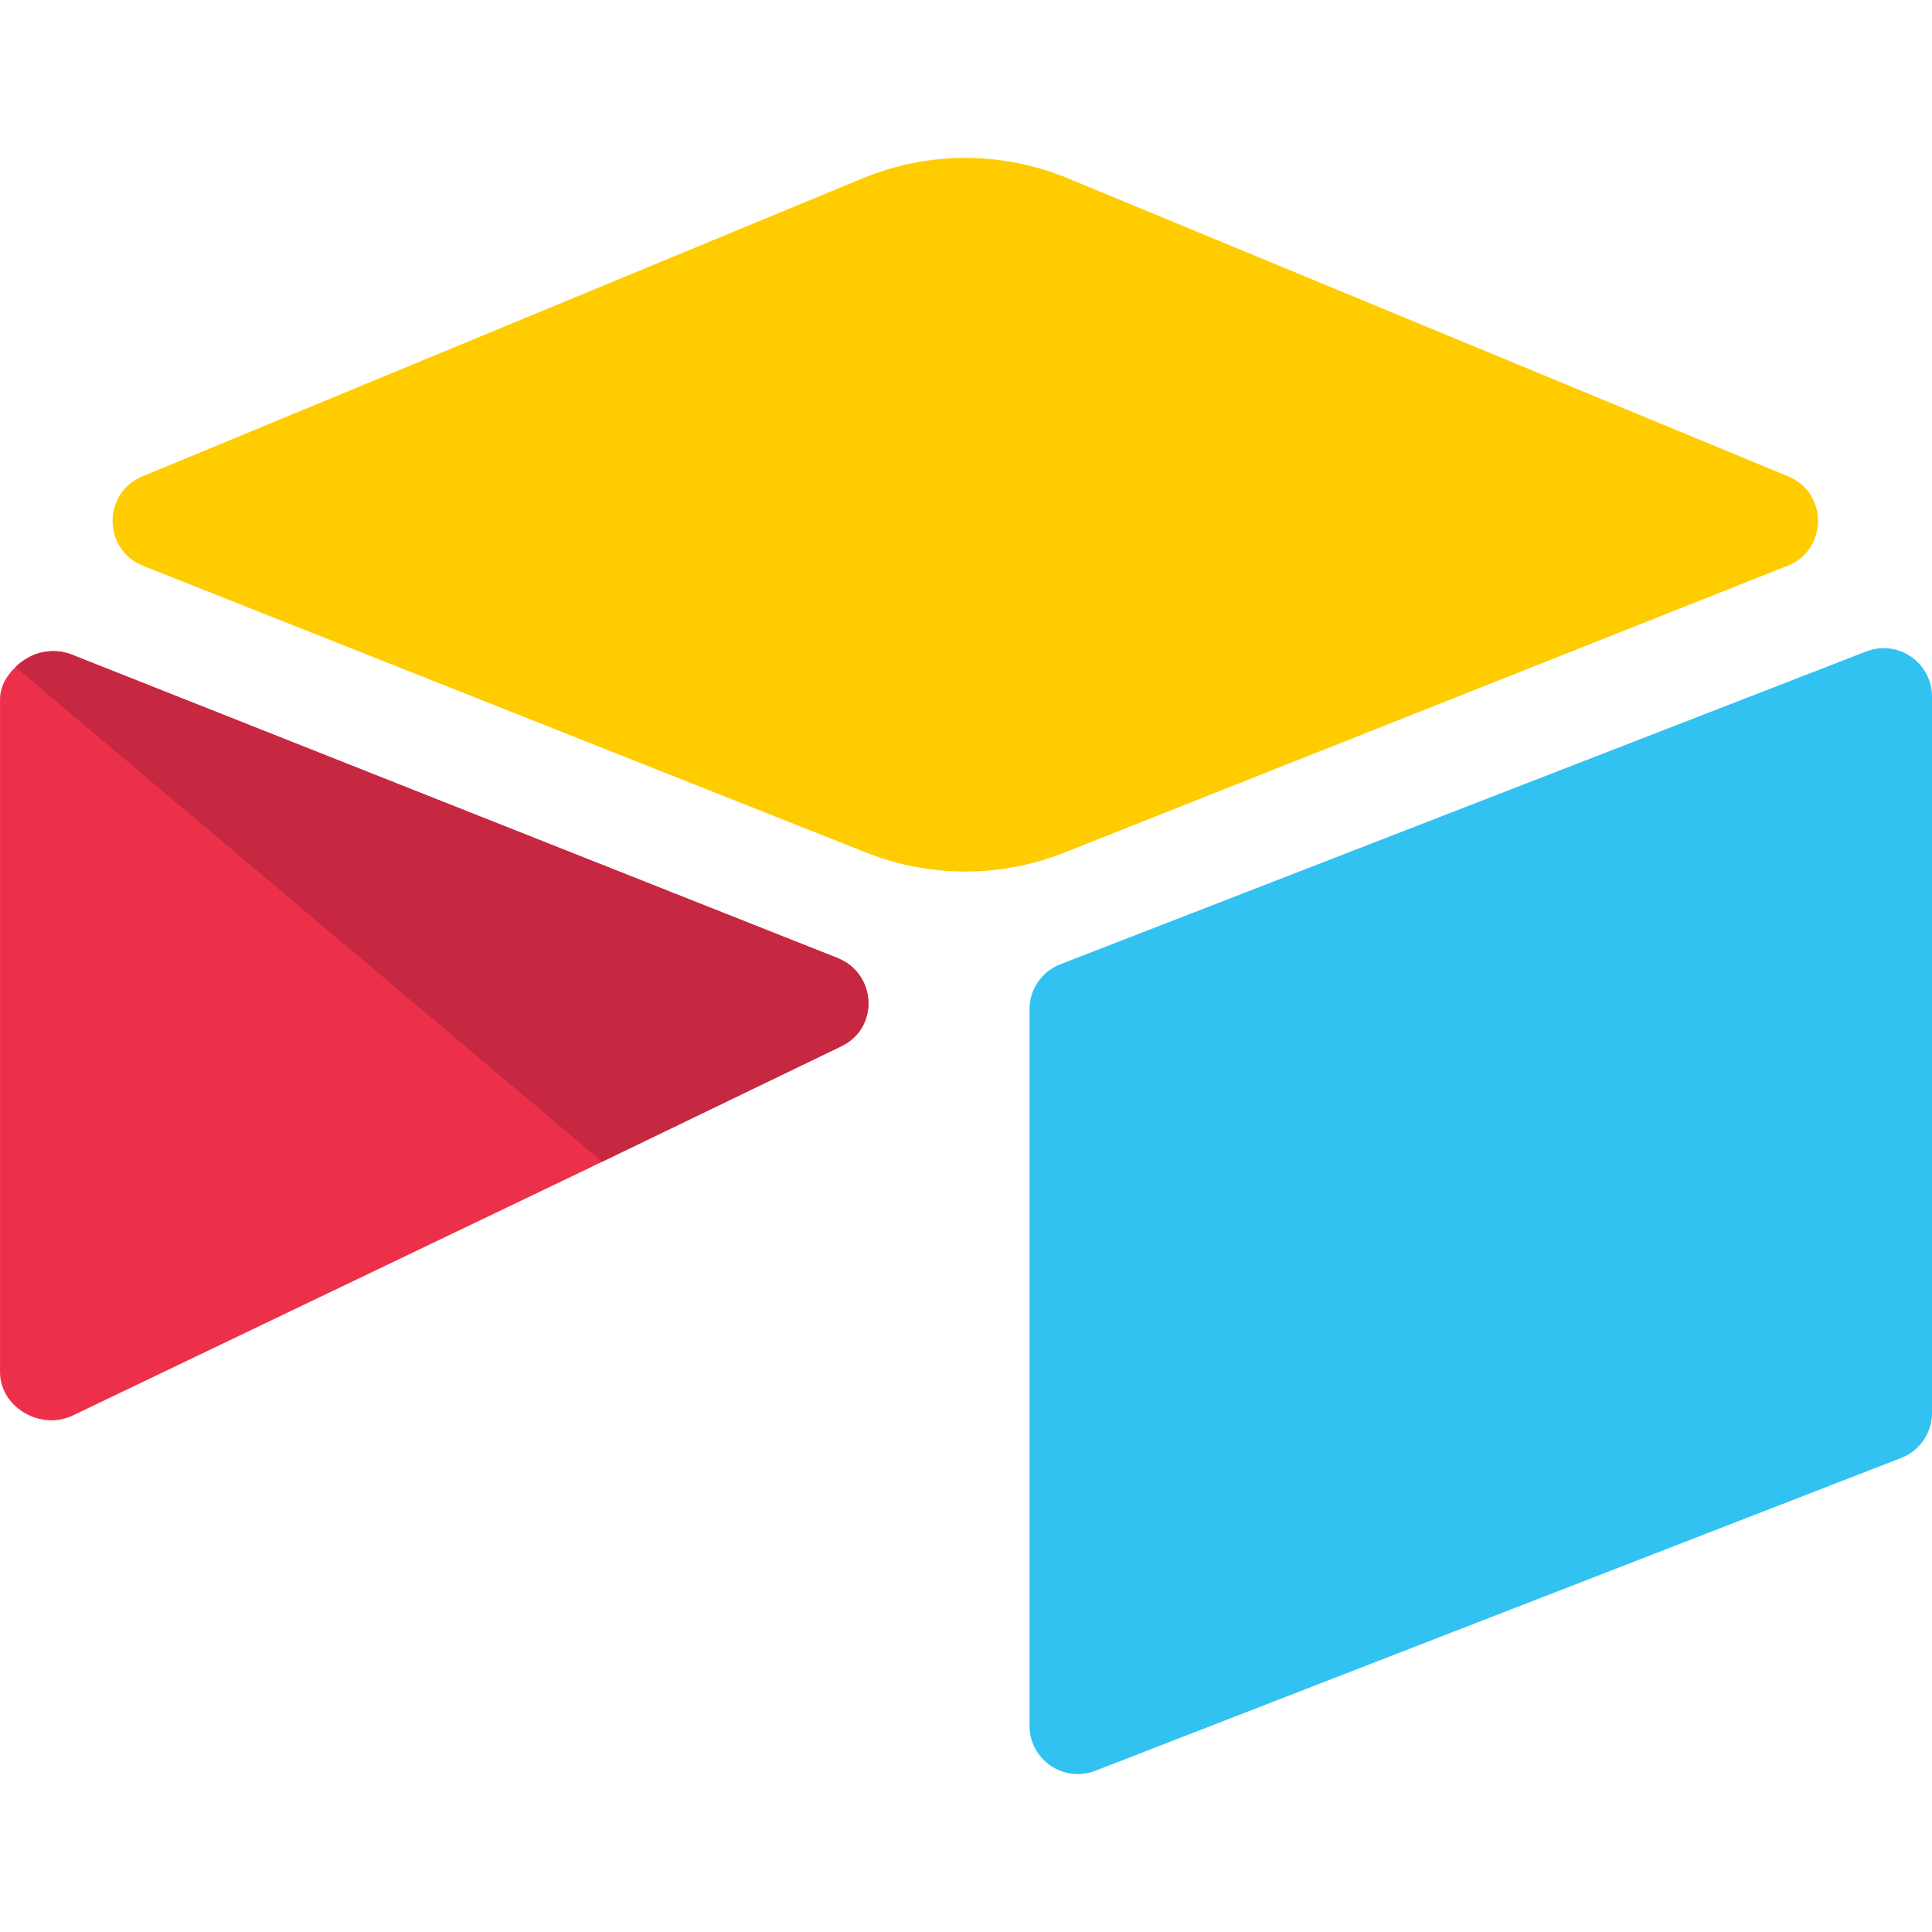
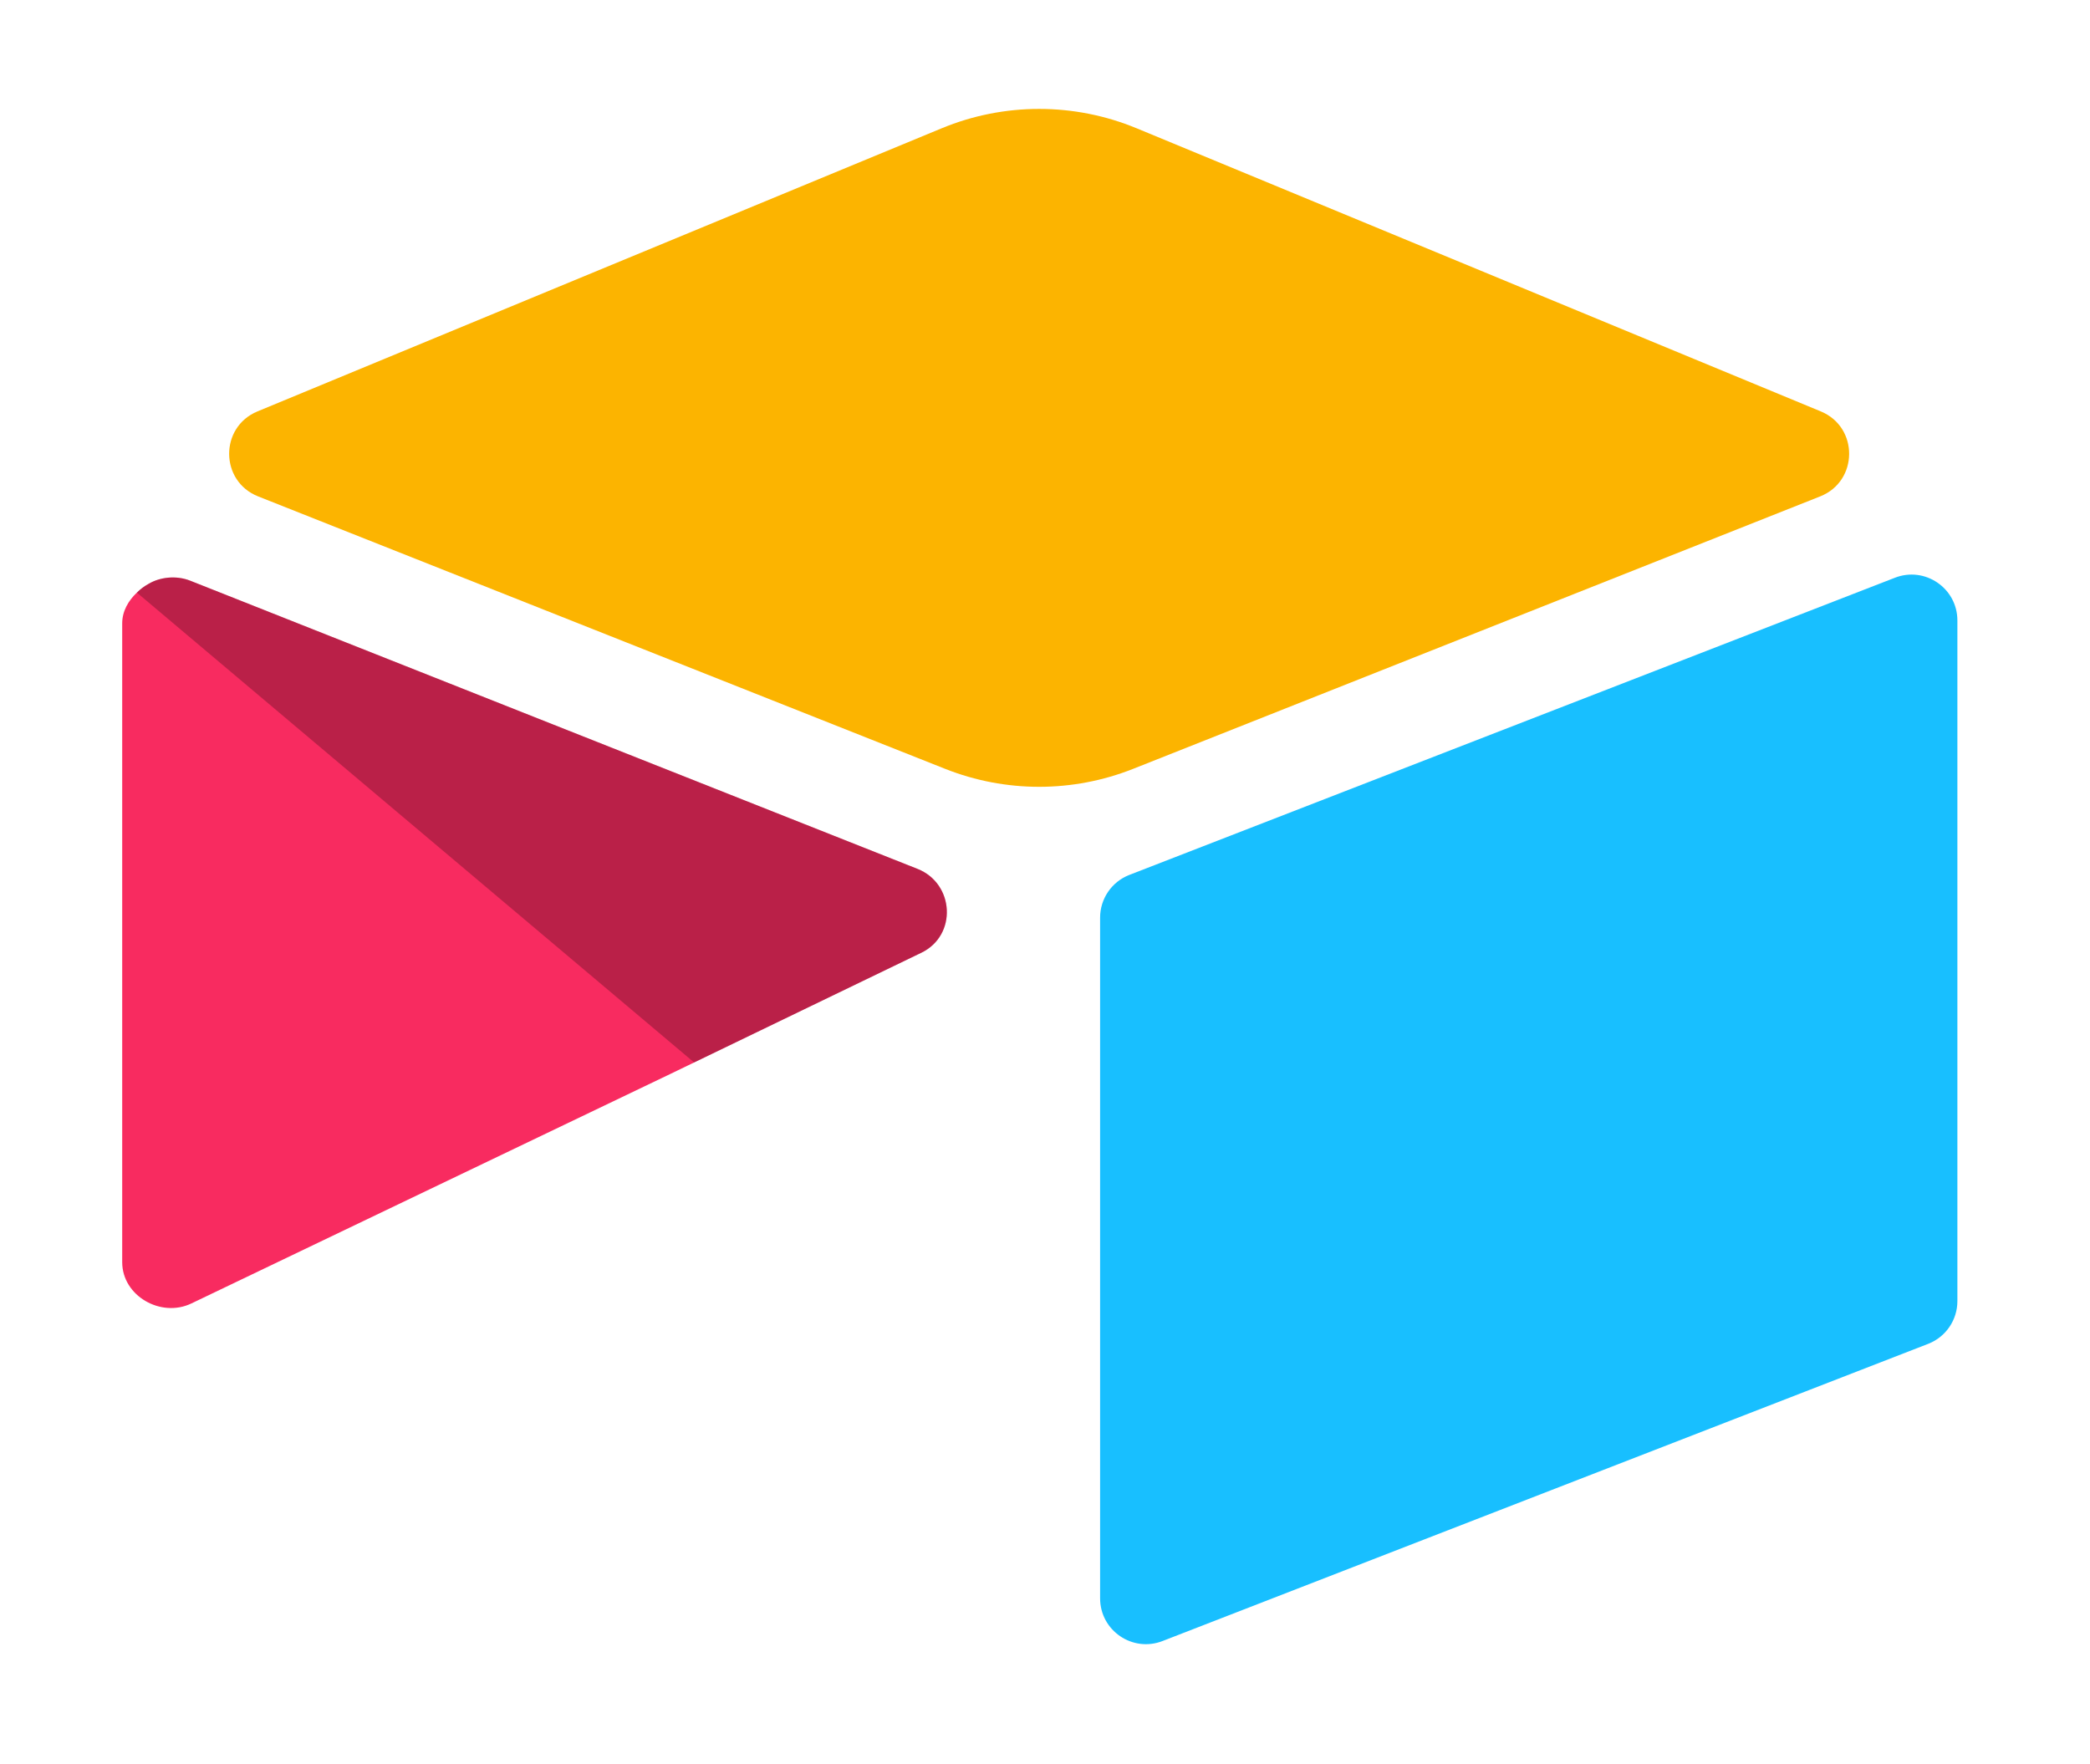
- <svg xmlns="http://www.w3.org/2000/svg" width="64" height="64">
-   <path d="M28.578 5.906L4.717 15.78c-1.327.55-1.313 2.434.022 2.963l23.96 9.502a8.89 8.89 0 0 0 6.555 0l23.96-9.502c1.335-.53 1.35-2.414.022-2.963l-23.86-9.873a8.89 8.89 0 0 0-6.799 0" fill="#fc0" />
-   <path d="M34.103 33.433V57.17a1.6 1.6 0 0 0 2.188 1.486l26.7-10.364A1.6 1.6 0 0 0 64 46.806V23.07a1.6 1.6 0 0 0-2.188-1.486l-26.7 10.364a1.6 1.6 0 0 0-1.009 1.486" fill="#31c2f2" />
-   <path d="M27.87 34.658l-8.728 4.215-16.727 8.015c-1.06.512-2.414-.26-2.414-1.44V23.17c0-.426.218-.794.512-1.07a1.82 1.82 0 0 1 .405-.304c.4-.24.97-.304 1.455-.112l25.365 10.05c1.3.512 1.4 2.318.133 2.925" fill="#ed3049" />
-   <path d="M27.87 34.658l-7.924 3.826L.512 22.098a1.82 1.82 0 0 1 .405-.304c.4-.24.97-.304 1.455-.112l25.365 10.05c1.3.512 1.4 2.318.133 2.925" fill="#c62842" />
+ <svg xmlns="http://www.w3.org/2000/svg" width="32" height="27" shape-rendering="geometricPrecision" viewBox="0 0 200 170">
+   <path fill="#FCB400" d="M90.039 12.367L24.079 39.66c-3.667 1.519-3.63 6.729.062 8.192l66.235 26.266a24.575 24.575 0 0018.12 0l66.236-26.266c3.69-1.463 3.729-6.673.06-8.191l-65.958-27.294a24.578 24.578 0 00-18.795 0" />
+   <path fill="#18BFFF" d="M105.312 88.46v65.617c0 3.12 3.147 5.258 6.048 4.108l73.806-28.648a4.418 4.418 0 002.79-4.108V59.813c0-3.121-3.147-5.258-6.048-4.108l-73.806 28.648a4.42 4.42 0 00-2.79 4.108" />
+   <path fill="#F82B60" d="M88.078 91.846l-21.904 10.576-2.224 1.075-46.238 22.155c-2.93 1.414-6.672-.722-6.672-3.978V60.088c0-1.178.604-2.195 1.414-2.96a5.024 5.024 0 011.12-.84c1.104-.663 2.68-.84 4.02-.31L87.71 83.76c3.564 1.414 3.844 6.408.368 8.087" />
+   <path fill="rgba(0, 0, 0, 0.25)" d="M88.078 91.846l-21.904 10.576-53.72-45.295a5.024 5.024 0 011.12-.839c1.104-.663 2.68-.84 4.02-.31L87.71 83.76c3.564 1.414 3.844 6.408.368 8.087" />
</svg>
